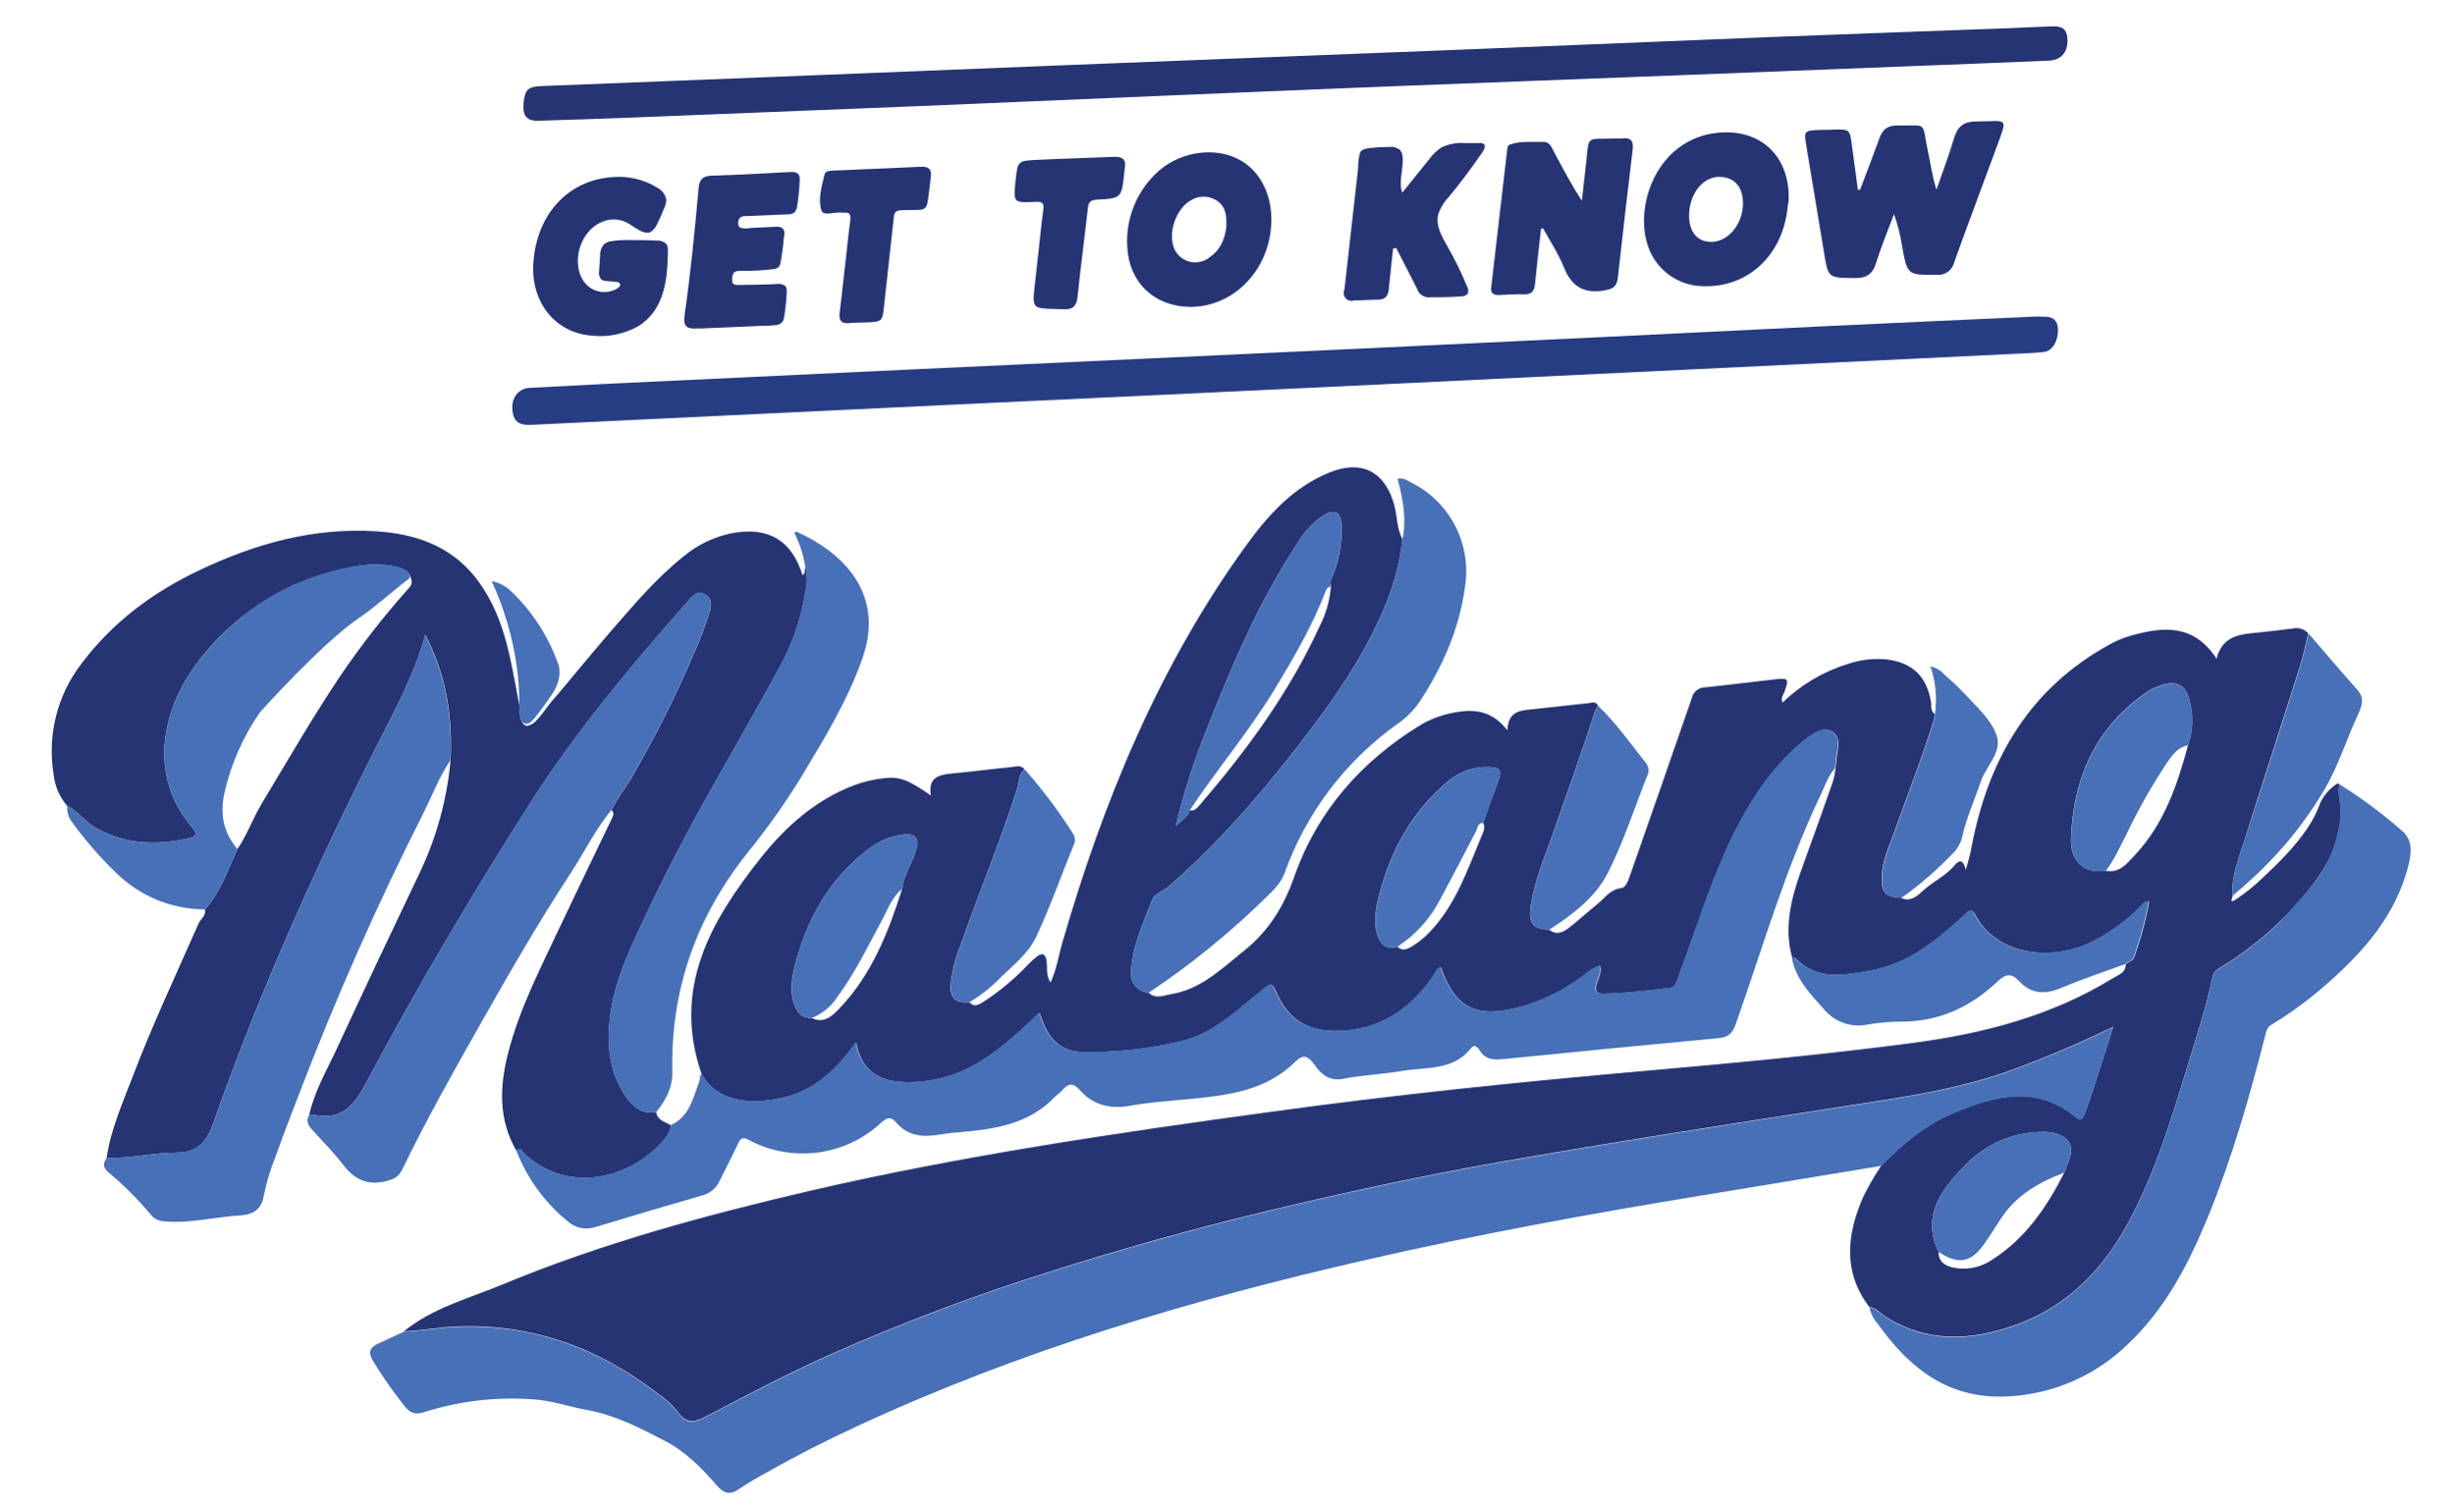
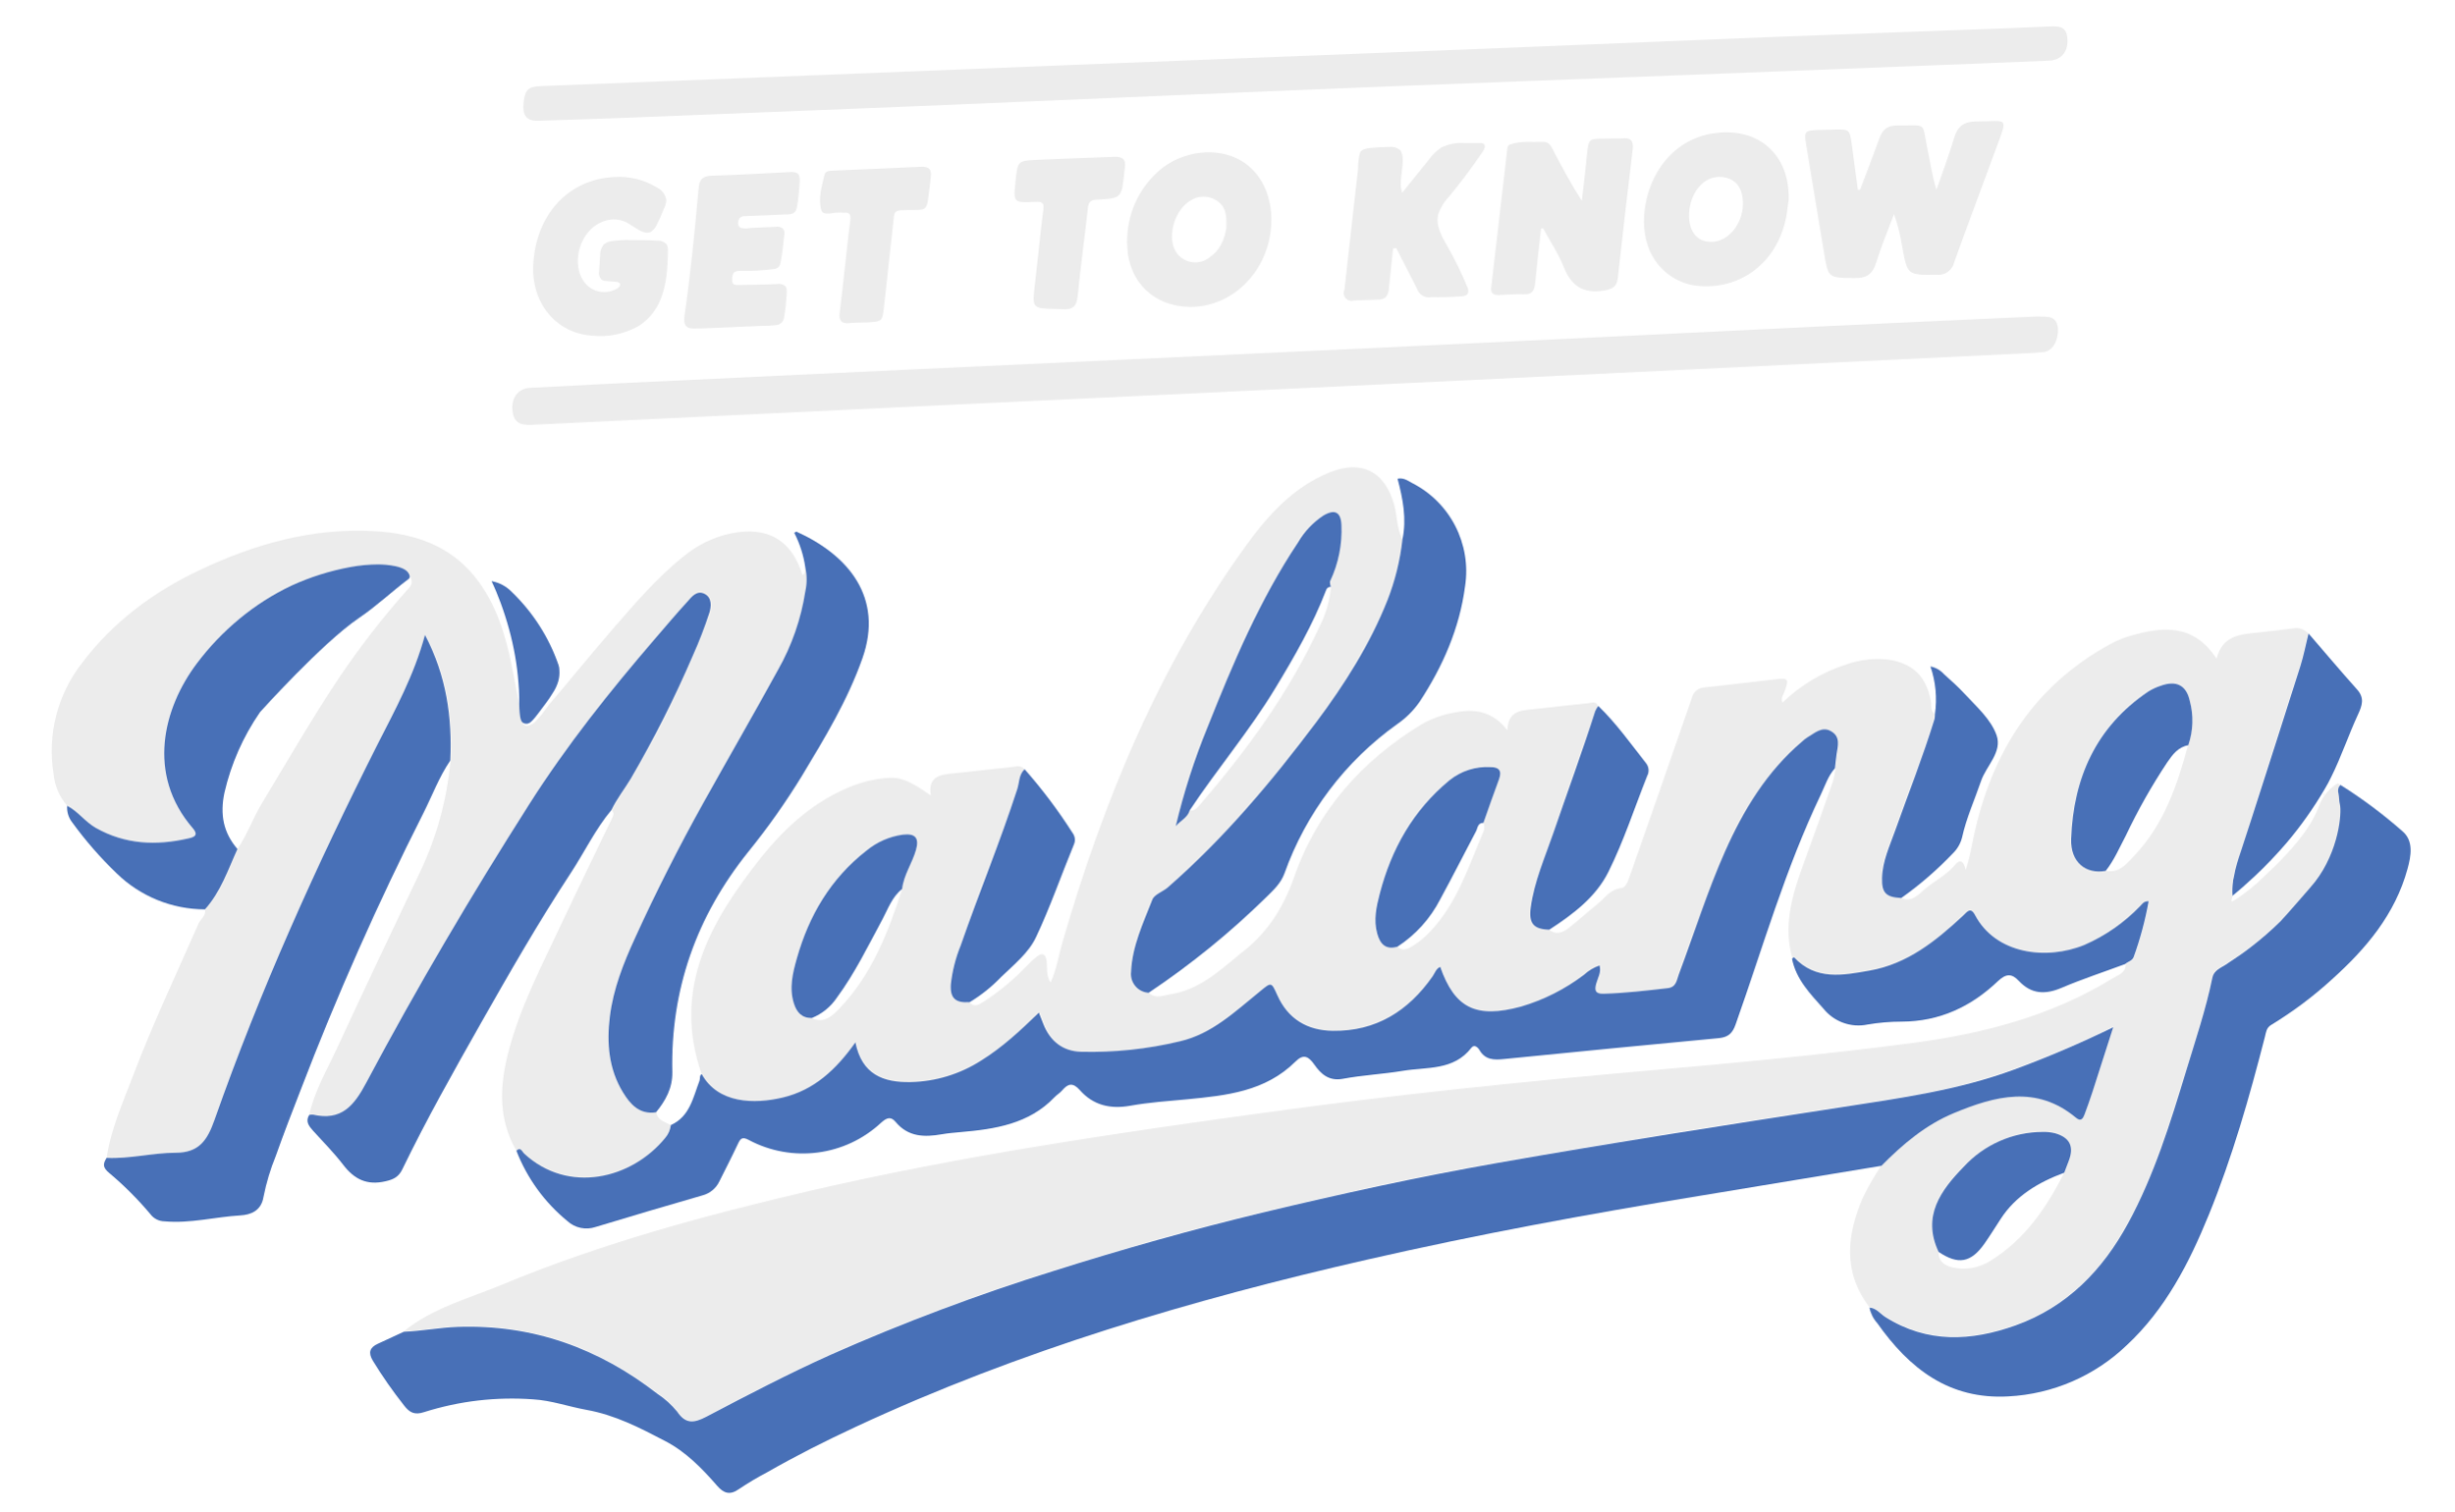
<svg xmlns="http://www.w3.org/2000/svg" id="Layer_1" data-name="Layer 1" viewBox="0 0 577.42 355.87">
  <defs>
-     <style>.cls-1{fill:#263474;}.cls-2{fill:#4870b7;}.cls-3{fill:#ececec;}.cls-4{fill:#263c83;}</style>
+     <style>.cls-1{fill:#ececec;}.cls-2{fill:#4870b7;}.cls-3{fill:#ececec;}.cls-4{fill:#ececec;}</style>
  </defs>
  <path class="cls-1" d="M165.1,252.88c-7-20.09,2-35.91,13.8-50.8,5.9-7.44,12.92-13.74,22-17.21a29.71,29.71,0,0,1,7.23-1.7c3.54-.4,5.67.42,10.9,4.09-.74-4.35,2-4.9,5.06-5.19,4.64-.43,9.27-1.06,13.91-1.5,1-.09,2.18-.57,3.05.5-1.37,1.25-1.22,3.08-1.72,4.64-4,12.43-9,24.51-13.32,36.84a33.94,33.94,0,0,0-2.33,9.18c-.2,3.26,1.09,4.41,4.43,4.19,1.21,1.4,2.36.48,3.43-.18a57,57,0,0,0,10.27-8.59,23.08,23.08,0,0,1,2.2-2c1.19-.9,1.95-.67,2.22.92s-.21,3.38.95,5.23c1.47-3.18,1.9-6.38,2.79-9.43,9.67-33.33,22.72-65.11,43.21-93.43,5.23-7.23,11.14-13.8,19.71-17.25,7.45-3,12.89-.25,15.12,7.47.79,2.73.59,5.69,2,8.28a56,56,0,0,1-3.56,14.36c-4.14,10.4-10.06,19.75-16.74,28.67-10.5,14-21.67,27.38-34.93,38.89-1.18,1-3.16,1.64-3.64,2.88-2.13,5.53-4.74,11-5,17a4.42,4.42,0,0,0,4.13,4.93c1.64,1.62,3.55.63,5.26.36,6.29-1,10.9-5.05,15.59-8.91.15-.12.28-.28.44-.4,6.36-4.72,10.32-10.71,13-18.42,5.4-15.37,15.82-27.18,29.79-35.71a24,24,0,0,1,8.69-3c4.34-.72,8.29,0,11.65,4.32.17-4.33,2.76-4.62,5.39-4.9,4.55-.48,9.09-1,13.64-1.48.82-.09,1.82-.55,2.32.64a6,6,0,0,0-.73,1.23c-3.06,9.61-6.54,19.08-9.82,28.62-2,5.77-4.51,11.43-5.34,17.56-.51,3.83.66,5.14,4.36,5.26,1.64,1.33,3.21.69,4.57-.37,2.35-1.83,4.54-3.85,6.86-5.71,1.72-1.39,2.93-3.41,5.53-3.7,1.11-.12,1.61-1.67,2-2.79q7.35-20.92,14.59-41.88a3.23,3.23,0,0,1,3.07-2.59c5.53-.55,11-1.28,16.56-1.89,3.17-.35,3.3-.11,2.17,3-.26.7-.9,1.33-.44,2.48a38.39,38.39,0,0,1,15.24-9.06,21.94,21.94,0,0,1,9.68-1.06c5.79.88,8.95,4,10,9.8.19,1-.18,2.25.88,3a5.51,5.51,0,0,1-.1,1.16c-2.75,8.9-6.16,17.56-9.29,26.33-1.29,3.62-3,7.17-3.06,11.11-.1,3.5,1,4.53,4.53,4.69,2.67,1.22,4.27-1,5.82-2.24,2.28-1.88,5-3.23,6.9-5.54,1.05-1.26,2-1.16,2.51,1.2a47,47,0,0,0,1.41-5.58c3.94-20.61,13.69-37.28,32.64-47.6a23.22,23.22,0,0,1,4.67-1.93c7.52-2.13,14.8-3,20.3,5.38,1.41-5.44,5.48-5.72,9.49-6.13,2.86-.29,5.72-.61,8.58-1a3.74,3.74,0,0,1,3.5,1.17c-.64,2.58-1.14,5.21-1.94,7.74-4.32,13.67-8.78,27.31-13.07,41-1.32,4.21-3.11,8.36-2.79,12.94.21.37-1.12,2.16.7,1a44.72,44.72,0,0,0,6.46-5.2C536.28,203,540,199.3,542.91,195a27.06,27.06,0,0,0,3.09-6.12,11,11,0,0,1,4-4.47,1.38,1.38,0,0,1,.4.15c.38.25,0,.69-.08,1a2.59,2.59,0,0,0,0,1,24,24,0,0,1-2.26,15.63,39,39,0,0,1-3.34,5.36A79.33,79.33,0,0,1,523.68,227c-1.22.79-2.77,1.38-3.1,3-1.52,7.51-4,14.75-6.19,22-3.71,12.26-7.51,24.52-13.65,35.84-6,11.09-14.36,19.71-26.49,24.06-10.46,3.74-20.75,4.26-30.61-1.95-1.23-.78-2.13-2.13-3.76-2.24-6.31-8.3-5.35-17-1.5-25.9a63.59,63.59,0,0,1,4.32-7.47c5-5.09,10.37-9.63,17-12.39,9.75-4.07,19.52-6.7,28.85,1.12,1.12.93,1.6.08,1.94-.81.66-1.77,1.3-3.55,1.88-5.34,1.57-4.85,3.12-9.71,4.88-15.22a251.63,251.63,0,0,1-23.38,10c-13.06,4.82-26.75,6.7-40.38,8.81-27.09,4.2-54.17,8.38-81.16,13.15-18.6,3.28-37,7.3-55.37,11.71q-24.76,6-49.06,13.72a488.65,488.65,0,0,0-52.4,19.7c-10,4.48-19.65,9.54-29.32,14.62-2.83,1.48-4.82,1.76-6.84-1.22a20.66,20.66,0,0,0-4.63-4.18c-13.83-10.71-29.33-16.36-47-15.76-4.27.15-8.45,1-12.7,1.16,6.81-5.55,15.26-7.73,23.13-11,23.47-9.76,47.94-16.37,72.64-22.14C226.62,272,263,266.64,299.41,261.68c29-4,58.19-7,87.39-9.57,21.11-1.86,42.23-3.82,63.23-6.59,16.53-2.19,32.69-6.33,47.14-15.26,1.25-.78,3.05-1.22,3-3.28.63-.59,1.64-.73,2-1.65a79.65,79.65,0,0,0,3.53-13.13c-1.22,0-1.55.66-2,1.13a40.84,40.84,0,0,1-13.1,9.14c-9,3.67-20.89,2.11-25.74-7-1.09-2.06-1.89-.75-2.84.13-6.42,5.88-13.12,11.37-22,12.92-6.25,1.1-12.63,2.38-17.76-3.13a3,3,0,0,0-.49.31c-2.22-7.66-.14-14.83,2.47-22,2.43-6.62,4.78-13.28,7.11-19.93a18.42,18.42,0,0,0,.54-2.89c.13-1.08.22-2.18.38-3.26.3-2,.86-4.14-1.23-5.41s-3.93.4-5.68,1.43a7.35,7.35,0,0,0-1.17.93c-8.31,7-13.79,16.07-18.15,25.87-4.21,9.44-7.28,19.31-10.9,29-.49,1.31-.57,3-2.58,3.21-5,.58-10.06,1.18-15.13,1.32-2,.05-2.14-.82-1.71-2.4.36-1.35,1.25-2.65.77-4.26a10.45,10.45,0,0,0-3.68,2.21,46,46,0,0,1-14.8,7.48c-10.55,2.85-15.59.42-19-9.36-1,.43-1.26,1.46-1.8,2.23-5.72,8.19-13.32,13-23.53,12.82-6-.09-10.44-2.78-13-8.38-1.43-3.19-1.4-3.12-4.17-.83-5.73,4.73-11.24,9.95-18.77,11.69a89.84,89.84,0,0,1-23.33,2.46c-4.25-.15-7.2-2.55-8.79-6.52-.33-.81-.64-1.63-1.05-2.69-4.36,4.21-8.62,8.17-13.59,11.28a31.9,31.9,0,0,1-16.58,5.06c-6.49.13-11.51-1.77-13-9.35-4.58,6.5-9.76,11.28-17.12,13C177.48,260,169,259.88,165.1,252.88Zm291.06,41.83c-.06,2.2,1.33,3.17,3.21,3.63a11.79,11.79,0,0,0,9.13-1.64c8-5,13.05-12.44,17.21-20.64l1.05-2.76c1.31-3.38.3-5.5-3.18-6.52a10.77,10.77,0,0,0-2.95-.32,25.26,25.26,0,0,0-18.55,8.18C456.7,280.17,452.13,286.26,456.16,294.71ZM328.82,222.85c1.35,1.31,2.68.38,3.76-.28a20.08,20.08,0,0,0,3.86-3.21c6.05-6.32,8.8-14.45,12.06-22.28.44-1.06,1.11-2.14.5-3.38,1.22-3.44,2.41-6.89,3.69-10.31.73-2,.05-2.76-2-2.81a14.07,14.07,0,0,0-9.69,3.11c-8.52,7-13.64,16.14-16.39,26.69-.8,3.08-1.49,6.2-.59,9.4C324.73,222.21,326.05,223.67,328.82,222.85ZM212.26,209.28c.37-3.32,2.38-6.07,3.27-9.21.79-2.82-.15-3.93-3.09-3.59a17.07,17.07,0,0,0-8.61,3.8c-8.39,6.54-13.49,15.26-16.34,25.34-1,3.42-1.84,6.94-.7,10.56.66,2.11,1.84,3.49,4.21,3.47,2.93,1.4,4.87-.54,6.55-2.3C205.13,229.42,209,219.48,212.26,209.28Zm302.59-33.9a17.81,17.81,0,0,0,.33-10.54c-.83-3.66-3.23-4.75-6.76-3.48a13.37,13.37,0,0,0-3,1.39c-12.29,8.3-17.63,20.4-18.12,34.7-.18,5.56,3.52,8.34,8.13,7.5,3.2.7,5-1.63,6.74-3.49C509.15,194.12,512.31,184.88,514.85,175.38Zm-201.7-37.21c0-.47-.3-1-.12-1.41a27.86,27.86,0,0,0,2.61-13.14c-.12-3.11-1.57-3.85-4.26-2.26a19.07,19.07,0,0,0-5.89,6.23c-9.05,13.56-15.37,28.47-21.34,43.54a158.37,158.37,0,0,0-7.5,23.35c1.08-1.3,2.79-2,3.29-3.73,1,.21,1.64-.43,2.25-1.13,11.12-12.93,21.18-26.59,28.31-42.19A24.68,24.68,0,0,0,313.15,138.17Z" />
  <path class="cls-1" d="M126.32,169.48l.2-.21a25.7,25.7,0,0,0,2-2.51c.85-1.18,1.79-2.26,2.74-3.35,1.32-1.5,2.57-3.07,3.85-4.61,3-3.57,5.95-7.14,9-10.66,5.23-6,10.44-12.15,16.73-17.17A25.76,25.76,0,0,1,172,125.56c8.64-1.71,14.26,1.54,16.82,9.82.82-.36.33-1.24.71-1.77a13,13,0,0,1,0,5.59,54.38,54.38,0,0,1-6.42,18.47c-5.75,10.52-11.77,20.88-17.59,31.36s-11.17,21-16.11,31.88c-2.69,5.87-5.07,11.89-5.87,18.37-.78,6.25-.28,12.36,3.08,17.86,1.71,2.8,3.89,5.29,7.78,4.7.35,2,2.16,2.23,3.48,3.06a5.57,5.57,0,0,1-1.31,3c-7.87,9.69-22.82,13.36-33.21,3.69-.46-.43-.79-1.65-1.82-.65-4.32-7.37-4-15.15-2-23,2.76-10.86,8-20.72,12.69-30.77,3.87-8.21,7.86-16.38,11.78-24.57.29-.62.6-1.3-.14-1.87,1.24-2.61,3-4.88,4.54-7.35a266.3,266.3,0,0,0,14.62-29,96.89,96.89,0,0,0,3.86-10c.48-1.51.81-3.58-1.12-4.52s-3,.65-4,1.8c-2.6,2.88-5.12,5.83-7.64,8.76-10.64,12.37-20.8,25.12-29.56,38.9C111,210.63,98.08,232.46,86.19,254.84c-2.94,5.53-5.93,9.06-12.56,7.55a3,3,0,0,0-.89.08c1.23-5.6,4.15-10.52,6.52-15.64C85.64,233,92.15,219.3,98.68,205.58A77.34,77.34,0,0,0,106,179c.47-10.14-.88-19.9-5.94-29.57C97.41,159,93,167,88.91,175.07c-14.53,28.77-27.74,58.11-38.43,88.53-1.71,4.87-3.57,7.75-9.12,7.76s-10.8,1.47-16.28,1.21c1-6.76,3.8-13,6.19-19.26,4.62-12.17,10.2-23.95,15.43-35.87.49-1.13,1.86-1.87,1.52-3.37,3.71-4.12,5.41-9.31,7.65-14.21,2.29-3.36,3.63-7.24,5.71-10.7,6-9.95,11.77-20,18.23-29.66A194.19,194.19,0,0,1,96.1,138.55a2.76,2.76,0,0,0,.73-1.18,2.57,2.57,0,0,0-.19-1.36,3.44,3.44,0,0,0-.71-1.35,3.52,3.52,0,0,0-1.48-.81c-5.27-1.79-10.6-.75-15.83.62a60.77,60.77,0,0,0-13.28,5.17,58.86,58.86,0,0,0-19.08,16.6c-7.79,10.39-11.86,26-.9,38.72,1.55,1.81.09,2.16-1.18,2.44-7.49,1.7-14.73,1.39-21.63-2.51-2.54-1.44-4.18-3.9-6.75-5.21a13.38,13.38,0,0,1-3.21-7.56,33.69,33.69,0,0,1,6.66-26c7.34-9.74,16.81-16.75,27.7-21.91C60,128,73.71,124.16,88.38,125.06c9.16.57,17.42,3.3,23.37,10.74,4.94,6.18,7.2,13.57,8.72,21.2.57,2.87,1.11,5.74,1.64,8.62.21,1.15.1,2.33.38,3.47.18.76.69,1.87,1.66,1.75A3.91,3.91,0,0,0,126.32,169.48Z" />
  <path class="cls-2" d="M95,313.5c4.25-.17,8.43-1,12.7-1.15,17.66-.6,33.16,5,47,15.76a20.66,20.66,0,0,1,4.63,4.18c2,3,4,2.7,6.84,1.22,9.67-5.08,19.35-10.14,29.32-14.62a488.65,488.65,0,0,1,52.4-19.7q24.3-7.72,49.06-13.72c18.34-4.41,36.77-8.43,55.37-11.71,27-4.77,54.07-8.95,81.16-13.15,13.63-2.11,27.32-4,40.38-8.81a251.63,251.63,0,0,0,23.38-10c-1.76,5.51-3.31,10.37-4.88,15.22-.58,1.79-1.22,3.57-1.88,5.34-.34.89-.82,1.74-1.94.81-9.33-7.82-19.1-5.19-28.85-1.12-6.62,2.76-12,7.3-17,12.39q-21.45,3.54-42.9,7.08c-26.16,4.29-52.24,9.08-78.09,15-41.3,9.43-81.8,21.41-120.33,39.35-7.14,3.32-14.17,6.87-21,10.78a71,71,0,0,0-6.46,3.85c-2.14,1.53-3.61,1.06-5.21-.79-3.55-4.1-7.38-8-12.23-10.51-5.88-3.07-11.7-6.1-18.48-7.32-4.14-.75-8.33-2.23-12.52-2.47a68.3,68.3,0,0,0-25.67,3c-2.25.75-3.43.12-4.73-1.56a106.51,106.51,0,0,1-7.34-10.53c-1.14-1.9-.77-3.11,1.18-4Z" />
  <path class="cls-2" d="M121.5,270.89c1-1,1.36.22,1.82.65,10.39,9.67,25.34,6,33.21-3.69a5.57,5.57,0,0,0,1.31-3c4.45-2,5.23-6.48,6.74-10.43.2-.52-.06-1.19.52-1.59,3.87,7,12.38,7.12,19.06,5.54,7.36-1.75,12.54-6.53,17.12-13,1.52,7.58,6.54,9.48,13,9.35a31.9,31.9,0,0,0,16.58-5.06c5-3.11,9.23-7.07,13.59-11.28.41,1.06.72,1.88,1.05,2.69,1.59,4,4.54,6.37,8.79,6.52a89.84,89.84,0,0,0,23.33-2.46c7.53-1.74,13-7,18.77-11.69,2.77-2.29,2.74-2.36,4.17.83,2.51,5.6,7,8.29,13,8.38,10.21.16,17.81-4.63,23.53-12.82.54-.77.8-1.8,1.8-2.23,3.43,9.78,8.47,12.21,19,9.36a46,46,0,0,0,14.8-7.48,10.45,10.45,0,0,1,3.68-2.21c.48,1.61-.41,2.91-.77,4.26-.43,1.58-.25,2.45,1.71,2.4,5.07-.14,10.1-.74,15.13-1.32,2-.23,2.09-1.9,2.58-3.21,3.62-9.67,6.69-19.54,10.9-29,4.36-9.8,9.84-18.83,18.15-25.87a7.35,7.35,0,0,1,1.17-.93c1.75-1,3.48-2.75,5.68-1.43s1.53,3.43,1.23,5.41c-.16,1.08-.25,2.18-.38,3.26-1.62,1.79-2.31,4.07-3.32,6.18-8.34,17.42-13.65,36-20.05,54.1-.73,2.08-1.69,3-3.87,3.25q-25.36,2.39-50.71,4.94c-2.29.23-4.34.21-5.68-2.09-.38-.66-1.25-1.46-1.93-.57-4.18,5.43-10.48,4.49-16.11,5.43-4.7.78-9.49,1-14.18,1.88-3.28.58-5.13-1.16-6.69-3.39-1.36-1.94-2.57-2.51-4.4-.68-7.09,7.05-16.29,8-25.53,8.89-4.46.42-8.94.72-13.33,1.51-4.72.85-8.74-.1-11.89-3.68-1.66-1.88-2.81-1.53-4.2.11-.51.6-1.23,1-1.78,1.59-6,6.29-14,7.5-22.07,8.19-1.48.13-3,.26-4.44.51-4.08.71-7.9.65-10.85-2.9-1.13-1.36-2.11-1-3.41.17a27,27,0,0,1-31.14,4.07c-1.6-.87-2-.28-2.58.95-1.41,3-2.89,5.87-4.35,8.8a6.11,6.11,0,0,1-4,3.3c-8.39,2.44-16.78,4.89-25.13,7.44a6.65,6.65,0,0,1-6.63-1.4A40.26,40.26,0,0,1,121.5,270.89Z" />
  <path class="cls-2" d="M439.88,307.81c1.63.11,2.53,1.46,3.76,2.24,9.86,6.21,20.15,5.69,30.61,1.95,12.13-4.35,20.48-13,26.49-24.06,6.14-11.32,9.94-23.58,13.65-35.84,2.21-7.3,4.67-14.54,6.19-22,.33-1.64,1.88-2.23,3.1-3,2.54-1.66,4.29-2.88,5.86-4.1a77.1,77.1,0,0,0,7-6.08c.93-.95,2.06-2.25,4.34-4.86s3.36-3.86,3.83-4.48c5.67-7.33,6.33-16.28,5.86-18.25-.21-.83-.15-1.7-.33-2.54a2.17,2.17,0,0,1,.11-1.56,1.58,1.58,0,0,1,.38-.44,112.8,112.8,0,0,1,14.49,10.82c2.77,2.3,2.1,5.86,1.26,8.92-2.91,10.69-9.76,18.8-17.77,26a91.8,91.8,0,0,1-14.33,10.75c-1.12.66-1.19,1.77-1.44,2.74-3.65,14.22-7.67,28.33-13.21,41.94-4.64,11.37-10.2,22.23-19.36,30.75a43.45,43.45,0,0,1-27.77,12c-14,.81-23.35-6.57-30.87-17.23A7.8,7.8,0,0,1,439.88,307.81Z" />
  <path class="cls-2" d="M25.08,272.57c5.48.26,10.85-1.2,16.28-1.21s7.41-2.89,9.12-7.76c10.69-30.42,23.9-59.76,38.43-88.53C93,167,97.41,159,100,149.46c5.06,9.67,6.41,19.43,5.94,29.57-2.63,3.86-4.23,8.25-6.33,12.39A699.21,699.21,0,0,0,70.73,256.6c-2,5.15-4,10.3-5.83,15.48A53.35,53.35,0,0,0,62,281.74c-.55,3.41-3.15,4.23-5.43,4.37-6,.36-11.83,1.95-17.86,1.4a4.21,4.21,0,0,1-3.32-1.69,78.46,78.46,0,0,0-9.64-9.65C24.12,274.82,24.2,274,25.08,272.57Z" />
  <path class="cls-2" d="M72.74,262.47a3,3,0,0,1,.89-.08c6.63,1.51,9.62-2,12.56-7.55,11.89-22.38,24.77-44.21,38.38-65.59,8.76-13.78,18.92-26.53,29.56-38.9,2.52-2.93,5-5.88,7.64-8.76,1-1.15,2.2-2.69,4-1.8s1.6,3,1.12,4.52a96.89,96.89,0,0,1-3.86,10,266.3,266.3,0,0,1-14.62,29c-1.49,2.47-3.3,4.74-4.54,7.35-3.8,4.56-6.35,9.94-9.59,14.87-7.51,11.46-14.35,23.35-21.1,35.27-6.43,11.35-12.83,22.71-18.52,34.46-.87,1.8-2.07,2.4-4,2.83-4.36,1-7.32-.51-9.91-3.89-2.16-2.82-4.68-5.37-7.07-8C72.67,265.07,71.81,264,72.74,262.47Z" />
  <path class="cls-2" d="M154.36,261.84c-3.89.59-6.07-1.9-7.78-4.7-3.36-5.5-3.86-11.61-3.08-17.86.8-6.48,3.18-12.5,5.87-18.37q7.41-16.26,16.11-31.88c5.82-10.48,11.84-20.84,17.59-31.36a54.38,54.38,0,0,0,6.42-18.47,13,13,0,0,0,0-5.59,25.66,25.66,0,0,0-2.61-8.18c.22-.11.44-.31.55-.26,12.15,5.46,20.53,15.47,15.51,29.75-3.49,9.92-8.89,18.82-14.27,27.75A167.4,167.4,0,0,1,176,200.6c-12.09,15.09-18.26,32.36-17.81,51.81C158.24,256.16,156.6,259.09,154.36,261.84Z" />
  <path class="cls-2" d="M270.27,233.7a4.42,4.42,0,0,1-4.13-4.93c.26-6.06,2.87-11.5,5-17,.48-1.24,2.46-1.85,3.64-2.88C288,197.35,299.21,184,309.71,170c6.68-8.92,12.6-18.27,16.74-28.67A56,56,0,0,0,330,126.94c1-4.79.12-9.45-1.16-14.25,1.42-.29,2.4.46,3.4,1A23.29,23.29,0,0,1,344.73,138c-1.3,9.94-5.25,18.88-10.7,27.2a20.75,20.75,0,0,1-5.25,5.24,73.43,73.43,0,0,0-26.53,35.11c-.86,2.38-2.58,3.95-4.27,5.62A191.45,191.45,0,0,1,270.27,233.7Z" />
  <path class="cls-2" d="M15.8,189.68c2.57,1.31,4.21,3.77,6.75,5.21,6.9,3.9,14.14,4.21,21.63,2.51,1.27-.28,2.73-.63,1.18-2.44-11-12.72-6.89-28.33.9-38.72a61.67,61.67,0,0,1,10.12-10.61,58.34,58.34,0,0,1,12.18-7.76,59,59,0,0,1,13.85-4.38,36.45,36.45,0,0,1,6.62-.63s5.46,0,6.9,1.8c.16.2.63.81.44,1.31a.75.75,0,0,1-.25.33c-4.08,3.08-7.52,6.37-11.68,9.19-8.63,5.85-23.27,22.16-23.27,22.16h0a55,55,0,0,0-8.36,18.94c-1.08,5.07-.29,9.39,3.06,13.27-2.24,4.9-3.94,10.09-7.65,14.21a29.82,29.82,0,0,1-20.77-8.48A89.41,89.41,0,0,1,17,193.6,5.67,5.67,0,0,1,15.8,189.68Z" />
  <path class="cls-2" d="M421.65,225.66a3,3,0,0,1,.49-.31c5.13,5.51,11.51,4.23,17.76,3.13,8.92-1.55,15.62-7,22-12.92.95-.88,1.75-2.19,2.84-.13,4.85,9.15,16.73,10.71,25.74,7a40.84,40.84,0,0,0,13.1-9.14c.48-.47.81-1.17,2-1.13a79.65,79.65,0,0,1-3.53,13.13c-.35.92-1.36,1.06-2,1.65-5,1.85-10.11,3.52-15,5.61-3.82,1.62-7.09,1.49-10-1.63-1.72-1.86-3.08-1.7-4.9,0-6.32,6.05-13.76,9.55-22.69,9.58a47.64,47.64,0,0,0-8,.67,10.54,10.54,0,0,1-10.38-3.7C426,234,422.62,230.6,421.65,225.66Z" />
  <path class="cls-2" d="M228.15,235.92c-3.34.22-4.63-.93-4.43-4.19a33.94,33.94,0,0,1,2.33-9.18c4.3-12.33,9.28-24.41,13.32-36.84.5-1.56.35-3.39,1.72-4.64a122.68,122.68,0,0,1,11.28,15,2.72,2.72,0,0,1,.3,2.77c-3,7.26-5.56,14.69-8.9,21.77-1.75,3.73-5.21,6.47-8.21,9.37A36.15,36.15,0,0,1,228.15,235.92Z" />
  <path class="cls-2" d="M548.54,182.87c-.5,1-1,2-1.59,2.95a90.61,90.61,0,0,1-8.86,12.52,100.29,100.29,0,0,1-7.64,8c-2,1.87-3.76,3.39-5.14,4.53a15.56,15.56,0,0,1,.13-3.42c0-.11,0-.34.1-.61,0,0,.2-1.09.43-2.1.44-1.87,1.22-4.09,1.29-4.3,2.62-8,.7-2.08,8.48-26.3,1.84-5.76,3.69-11.52,5.51-17.28.8-2.53,1.3-5.16,1.94-7.74,3.8,4.39,7.54,8.84,11.41,13.17,1.8,2,1.24,3.72.23,5.9C552.58,173.05,550.91,178.11,548.54,182.87Z" />
  <path class="cls-2" d="M364.54,218.85c-3.7-.12-4.87-1.43-4.36-5.26.83-6.13,3.35-11.79,5.34-17.56,3.28-9.54,6.76-19,9.82-28.62a6,6,0,0,1,.73-1.23c4.24,4.07,7.61,8.88,11.24,13.47a2.73,2.73,0,0,1,.27,3c-3,7.55-5.51,15.35-9.13,22.6C375.5,211.19,370.09,215.25,364.54,218.85Z" />
  <path class="cls-2" d="M447.37,211.39c-3.57-.16-4.63-1.19-4.53-4.69.1-3.94,1.77-7.49,3.06-11.11,3.13-8.77,6.54-17.43,9.29-26.33a5.51,5.51,0,0,0,.1-1.16,23.92,23.92,0,0,0-1.06-11.22,5.79,5.79,0,0,1,3.2,1.83c1.71,1.51,3.4,3.06,4.95,4.73,2.78,3,6.06,5.87,7.4,9.6,1.43,4-2.4,7.18-3.65,10.83-1.5,4.4-3.45,8.66-4.45,13.23a7.93,7.93,0,0,1-2.18,3.79A84.17,84.17,0,0,1,447.37,211.39Z" />
  <path class="cls-2" d="M123.81,170.37a1.39,1.39,0,0,1-.76-.23c-.43-.28-.8-.88-.89-4.45,0-.8,0-.78,0-1.63,0-1.08-.09-2.17-.17-3.25q-.24-3.23-.8-6.41t-1.42-6.32q-.87-3.17-2-6.24c-.32-.85-.66-1.7-1-2.54-.18-.42-.36-.85-.55-1.27-.09-.2-.19-.41-.28-.62a3.47,3.47,0,0,0-.28-.61,8.7,8.7,0,0,1,4.74,2.53,43.57,43.57,0,0,1,11,17.17,3.6,3.6,0,0,1,.21,1.23,7.61,7.61,0,0,1-.27,2.69,10.4,10.4,0,0,1-1.32,2.78,27.89,27.89,0,0,1-1.58,2.33C125.51,169.47,124.84,170.43,123.81,170.37Z" />
  <path class="cls-2" d="M279.94,190.75c-.5,1.74-2.21,2.43-3.29,3.73a158.37,158.37,0,0,1,7.5-23.35c6-15.07,12.29-30,21.34-43.54a19.07,19.07,0,0,1,5.89-6.23c2.69-1.59,4.14-.85,4.26,2.26A27.86,27.86,0,0,1,313,136.76c-.18.37.07.94.12,1.41a1,1,0,0,0-1.08.72c-3.13,8.17-7.48,15.72-12,23.17C294,172.06,286.4,181,279.94,190.75Z" />
  <path class="cls-2" d="M495.47,205c-4.61.84-8.31-1.94-8.13-7.5.49-14.3,5.83-26.4,18.12-34.7a13.37,13.37,0,0,1,3-1.39c3.53-1.27,5.93-.18,6.76,3.48a17.81,17.81,0,0,1-.33,10.54c-2.38.42-3.68,2.19-4.93,4a138.63,138.63,0,0,0-9.79,17.33C498.71,199.52,497.48,202.46,495.47,205Z" />
  <path class="cls-2" d="M191,239.65c-2.37,0-3.55-1.36-4.21-3.47-1.14-3.62-.27-7.14.7-10.56,2.85-10.08,7.95-18.8,16.34-25.34a17.07,17.07,0,0,1,8.61-3.8c2.94-.34,3.88.77,3.09,3.59-.89,3.14-2.9,5.89-3.27,9.21-2.37,1.84-3.29,4.64-4.63,7.13-3.37,6.27-6.49,12.69-10.73,18.45A12.88,12.88,0,0,1,191,239.65Z" />
  <path class="cls-2" d="M328.82,222.85c-2.77.82-4.09-.64-4.76-3.07-.9-3.2-.21-6.32.59-9.4,2.75-10.55,7.87-19.66,16.39-26.69a14.07,14.07,0,0,1,9.69-3.11c2,0,2.69.84,2,2.81-1.28,3.42-2.47,6.87-3.69,10.31-1.39,0-1.33,1.22-1.75,2-2.81,5.34-5.54,10.73-8.41,16A29.34,29.34,0,0,1,328.82,222.85Z" />
  <path class="cls-2" d="M456.16,294.71c-4-8.45.54-14.54,5.92-20.07a25.26,25.26,0,0,1,18.55-8.18,10.77,10.77,0,0,1,2.95.32c3.48,1,4.49,3.14,3.18,6.52l-1.05,2.76c-6,2.23-11.43,5.38-15,10.95-1.24,1.91-2.44,3.84-3.74,5.7C463.75,297.27,460.77,297.8,456.16,294.71Z" />
  <path class="cls-3" d="M546.67,187.21c.14-.13.27-.27.4-.41C546.76,186.77,546.61,186.89,546.67,187.21Z" />
  <path class="cls-4" d="M481.15,74.55c2,0,3,.92,3.09,2.94.08,2.75-1.28,5.13-3.33,5.36-2.73.29-5.48.37-8.23.5q-83.24,4-148.51,7.17Q275,92.88,225.85,95.17L125,100c-3,.14-4.22-.83-4.45-3.6s1.42-5,4.17-5.11c6.44-.35,12.87-.66,19.3-1q35.4-1.68,70.79-3.34Q254.57,85.13,321.32,82q54.32-2.58,108.61-5.24c16.47-.79,32.95-1.51,49.42-2.26C480,74.52,480.55,74.54,481.15,74.55Z" />
  <path class="cls-1" d="M123.21,24c.33-2.89,1.07-3.62,4.14-3.74q27.14-1.1,54.28-2.15,35.37-1.41,70.74-2.84,45.28-1.8,90.56-3.55c24.53-1,49.05-2,73.58-3,19-.74,38.07-1.41,57.11-2.12,2.74-.1,5.48-.28,8.23-.36,2-.07,4.21-.36,4.57,2.46.41,3.26-1.26,5.44-4.27,5.57-11.58.5-23.16.94-34.74,1.39q-26.88,1.06-53.76,2.11c-22.39.87-44.77,1.69-67.15,2.58-18.1.71-36.19,1.5-54.29,2.25L215.62,25Q181.78,26.37,148,27.7c-7.11.28-14.24.5-21.36.72C123.84,28.5,122.85,27.19,123.21,24Z" />
  <path class="cls-1" d="M156.82,64.81c-.6,4.77-2.24,9.26-6.68,12A18.31,18.31,0,0,1,139.25,79c-8.46-.6-14.28-7.69-13.78-16.78.66-11.76,8.26-20,19-20.56a17.12,17.12,0,0,1,10.1,2.47,4,4,0,0,1,2.2,2.9,4.89,4.89,0,0,1-.59,2.17,34.79,34.79,0,0,1-1.64,3.69,4,4,0,0,1-1.37,1.67c-1.38.77-3.26-.68-4.37-1.37l-.55-.35a6.77,6.77,0,0,0-6.62-.6c-4,1.65-6.18,6.46-5.57,10.59a7.53,7.53,0,0,0,1.59,3.8,5.91,5.91,0,0,0,7.63,1.24c.35-.21.72-.57.61-1s-.62-.51-1-.54l-2.15-.18a2.26,2.26,0,0,1-1.23-.34,2.3,2.3,0,0,1-.54-2.05l.23-3.54a4,4,0,0,1,.86-2.68,3.34,3.34,0,0,1,1.75-.76,22.49,22.49,0,0,1,4.49-.27c2.08,0,4.17,0,6.25.13a2.79,2.79,0,0,1,2.3.87,2.86,2.86,0,0,1,.3,1.56A52.07,52.07,0,0,1,156.82,64.81Z" />
  <path class="cls-1" d="M162.92,59.31c.54-5,1-10.09,1.47-15.12.18-2.08,1.08-2.77,3.09-2.84,6.08-.19,12.17-.51,18.25-.85,1.83-.11,2.62.28,2.42,2.41a54.14,54.14,0,0,1-.6,5.68,3,3,0,0,1-.47,1.23c-.59.76-1.81.64-2.68.67l-9,.38a1.89,1.89,0,0,0-1.22.32c-.65.56-.78,2.11.14,2.46a6.11,6.11,0,0,0,2.41,0l5.78-.27a2.28,2.28,0,0,1,1.59.33,1.55,1.55,0,0,1,.46,1.09,5.44,5.44,0,0,1-.13,1.2,56.14,56.14,0,0,1-.8,5.94,1.9,1.9,0,0,1-.52,1,2.06,2.06,0,0,1-1.09.4,51.83,51.83,0,0,1-7.58.41c-.58,0-1.37,0-1.79.45a2.63,2.63,0,0,0-.39,1.48c-.13,1.51.85,1.42,1.81,1.4,2.91-.06,5.83-.08,8.74-.23a2.57,2.57,0,0,1,1.86.39c.6.53.45,1.54.4,2.25a45,45,0,0,1-.58,5.19,2,2,0,0,1-1.71,1.83,30.9,30.9,0,0,1-3.6.19l-4.75.21-9.52.41-1.1,0c-2.23.13-3.09-.56-2.75-3C161.76,69.39,162.37,64.35,162.92,59.31Z" />
  <path class="cls-1" d="M198.83,62.64c.4-3.59.75-7.18,1.23-10.75.18-1.35-.14-2-1.55-1.81a1.13,1.13,0,0,1-.26,0c-1.7-.38-4.47,1-5-.6-.8-2.6.09-5.58.74-8.33.24-1,1.35-.95,2.18-1,6.86-.31,13.72-.57,20.58-.9,1.84-.09,2.53.69,2.25,2.46-.07.42-.08.86-.14,1.28-1,7.63,0,6.2-6.82,6.49-1.72.07-1.67,1.06-1.79,2.17Q209.14,61.89,208,72.14c-.39,3.55-.41,3.56-4.08,3.76-1.37.08-2.75,0-4.11.17-1.86.16-2.47-.63-2.25-2.43.47-3.66.84-7.33,1.25-11Z" />
  <path class="cls-1" d="M437.68,44.65c1.51-4,3.07-8,4.51-12,.74-2.08,1.79-3.13,4.27-3.11,7.23.06,5.69-1,7.09,5.6.67,3.13,1.08,6.31,2.1,9.52,1.38-4,2.91-8,4.09-12,.83-2.9,2.28-4.07,5.41-4.08,7.39,0,7.34-1.33,4.54,6.34-3.28,8.94-6.66,17.85-9.87,26.82a3.79,3.79,0,0,1-4.12,2.93c-6.89.07-6.89.17-8.14-6.72a41.24,41.24,0,0,0-1.9-7.54c-1.43,3.82-3,7.58-4.22,11.47-.85,2.82-2.44,3.63-5.22,3.58-6.11-.1-6.06,0-7.05-6.13-1.36-8.48-2.84-16.93-4.21-25.41-.49-3-.29-3.18,2.82-3.33,1.2-.06,2.4,0,3.6-.08,3.84-.11,3.85-.12,4.38,3.76q.71,5.2,1.39,10.42Z" />
  <path class="cls-1" d="M362.61,53.79c-.48,4.31-1,8.61-1.41,12.92-.16,1.78-.76,2.64-2.67,2.56s-3.94.11-5.91.18c-1.28,0-1.9-.45-1.74-1.84q1.9-16.12,3.75-32.24c.06-.51.08-1.14.62-1.34,2.56-.92,5.25-.54,7.88-.63,1.6-.06,2,1.42,2.61,2.51,2,3.76,4,7.55,6.46,11.36.31-2.81.62-5.62.95-8.42.84-7.28-.22-6,6.91-6.26.52,0,1,0,1.55,0,2-.28,2.82.46,2.56,2.59q-1.83,15.09-3.49,30.2c-.23,2.14-1.2,2.62-3.25,3-4.84.8-7.67-1-9.46-5.47-1.27-3.2-3.23-6.12-4.89-9.17Z" />
  <path class="cls-1" d="M420.59,49.06c-1.19,11.17-9.5,18.74-20,18.3a13.85,13.85,0,0,1-13.06-10.2c-2.86-9.68,3-25.48,18-26,9.31-.35,15.65,6.08,15.34,15.91C420.79,47.7,420.66,48.38,420.59,49.06Zm-23.07.28c-.55,4.86,1.67,7.82,5.5,7.58s7-4.3,7.09-8.81c.07-3.79-1.64-6.07-4.83-6.44-3.58-.42-6.72,2.4-7.63,6.85C397.58,48.85,397.54,49.19,397.52,49.34Z" />
  <path class="cls-1" d="M327.79,58.53l-1,9.38a3.12,3.12,0,0,1-.82,2.14,3.09,3.09,0,0,1-1.87.48l-5.54.2a1.84,1.84,0,0,1-2.22-2.53l3.2-28.44a15.06,15.06,0,0,1,.44-3.76c.36-.85,1.49-1.08,2.31-1.16a42.84,42.84,0,0,1,4.67-.25,3.21,3.21,0,0,1,2.5.76,2.64,2.64,0,0,1,.55,1.49c.33,2.84-1,5.8-.07,8.52l6.29-7.81a11.06,11.06,0,0,1,3-2.88,11,11,0,0,1,5.45-1l3.58,0a1.38,1.38,0,0,1,.83.18c.54.4.2,1.25-.17,1.8q-3.75,5.53-8,10.69a10.7,10.7,0,0,0-2.52,4.17c-.63,2.66.92,5.29,2.28,7.66a79.58,79.58,0,0,1,4.55,9.33,1.92,1.92,0,0,1,.15,1.56c-.3.56-1,.67-1.66.71q-3.52.24-7.05.18a2.89,2.89,0,0,1-3.25-2l-4.9-9.58Z" />
  <path class="cls-1" d="M299,54.23c-1.17,10.35-9.46,18.14-19.13,18-8.35-.14-14.26-5.82-14.63-14.16a22.06,22.06,0,0,1,6.51-17c5.07-5.15,13.31-6.65,19.25-3.79C296.76,40,299.89,46.62,299,54.23Zm-10.46-.73c.07-2.17.16-4.77-2.29-6.32a5.69,5.69,0,0,0-6.31.13c-2.82,1.74-4.69,6.23-4.07,9.66a5.4,5.4,0,0,0,8.78,3.58C287,58.91,288.12,56.59,288.56,53.5Z" />
  <path class="cls-1" d="M244.27,60c.39-3.5.73-7,1.2-10.5.21-1.53,0-2.11-1.81-2-5.25.29-5.26.19-4.7-5,.49-4.58.49-4.65,5-4.87,6.08-.3,12.18-.46,18.27-.72,1.87-.07,2.78.63,2.43,2.59-.07.43-.09.86-.14,1.28-.62,5.83-.61,5.91-6.51,6.21-1.66.09-1.91.82-2.06,2.18-.77,6.91-1.7,13.81-2.41,20.74-.23,2.2-1.21,3-3.29,2.89-.6,0-1.2-.06-1.8-.07-5.59-.12-5.59-.12-4.95-5.8C243.76,64.63,244,62.33,244.27,60Z" />
</svg>
